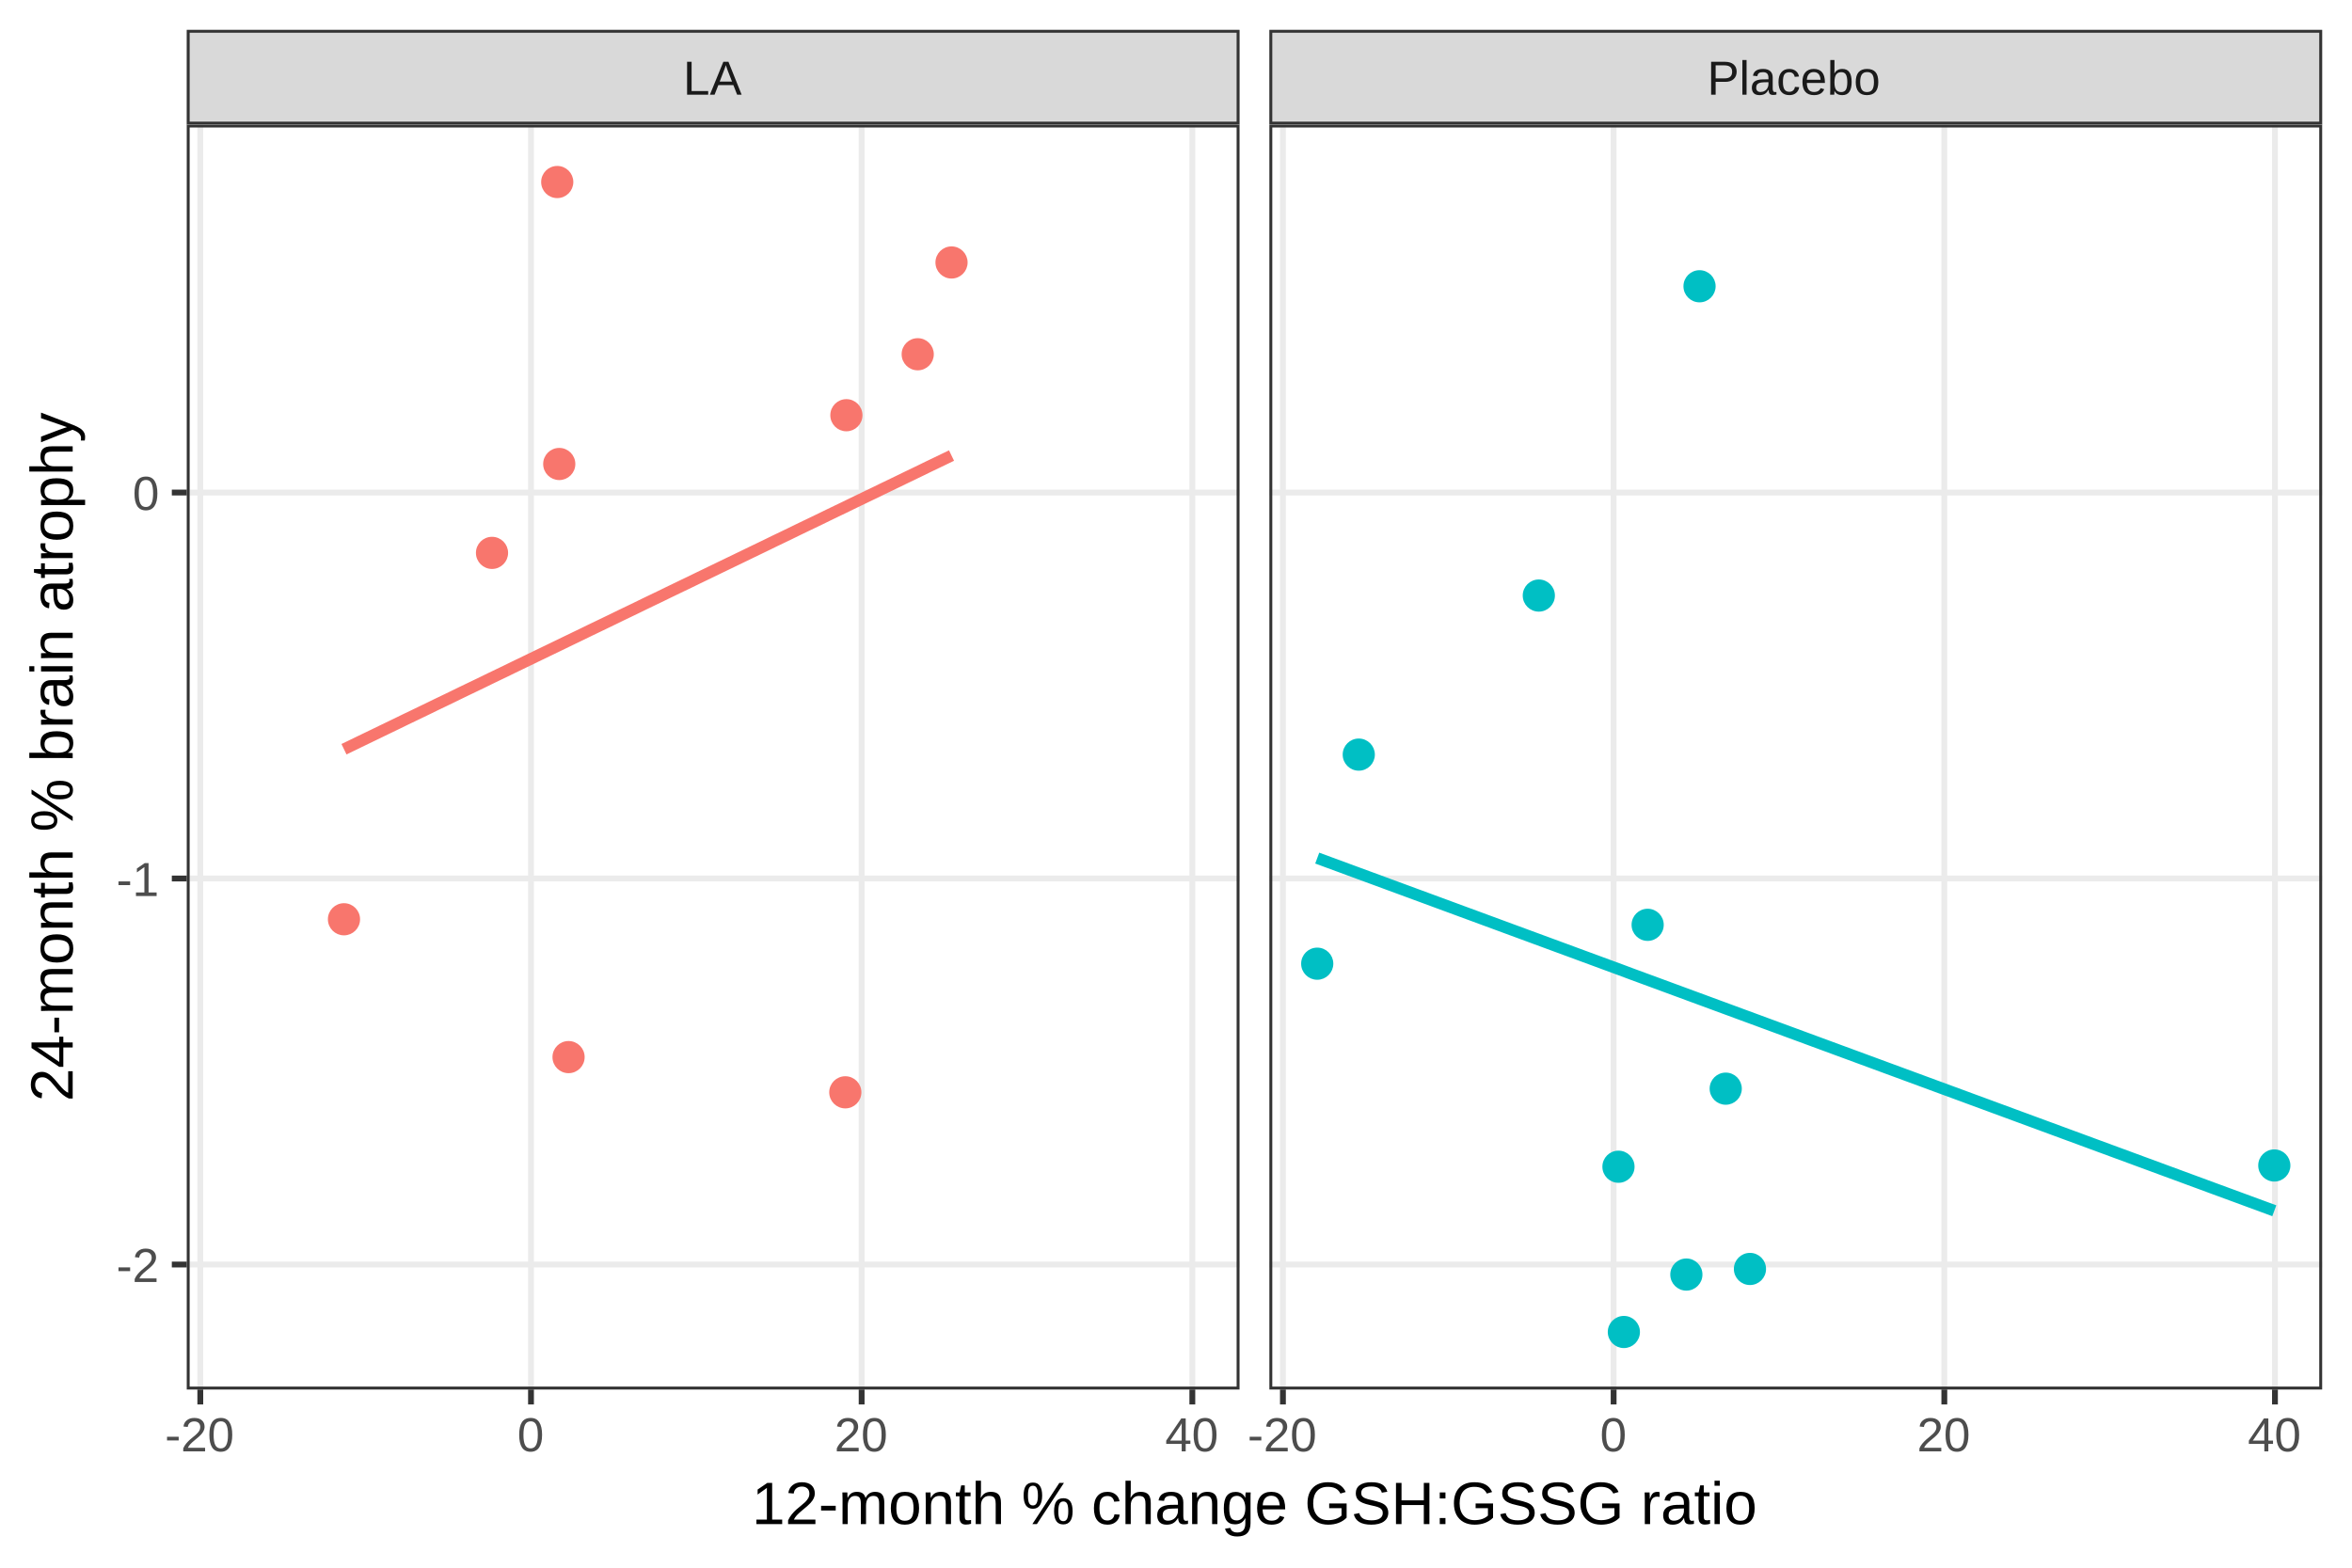
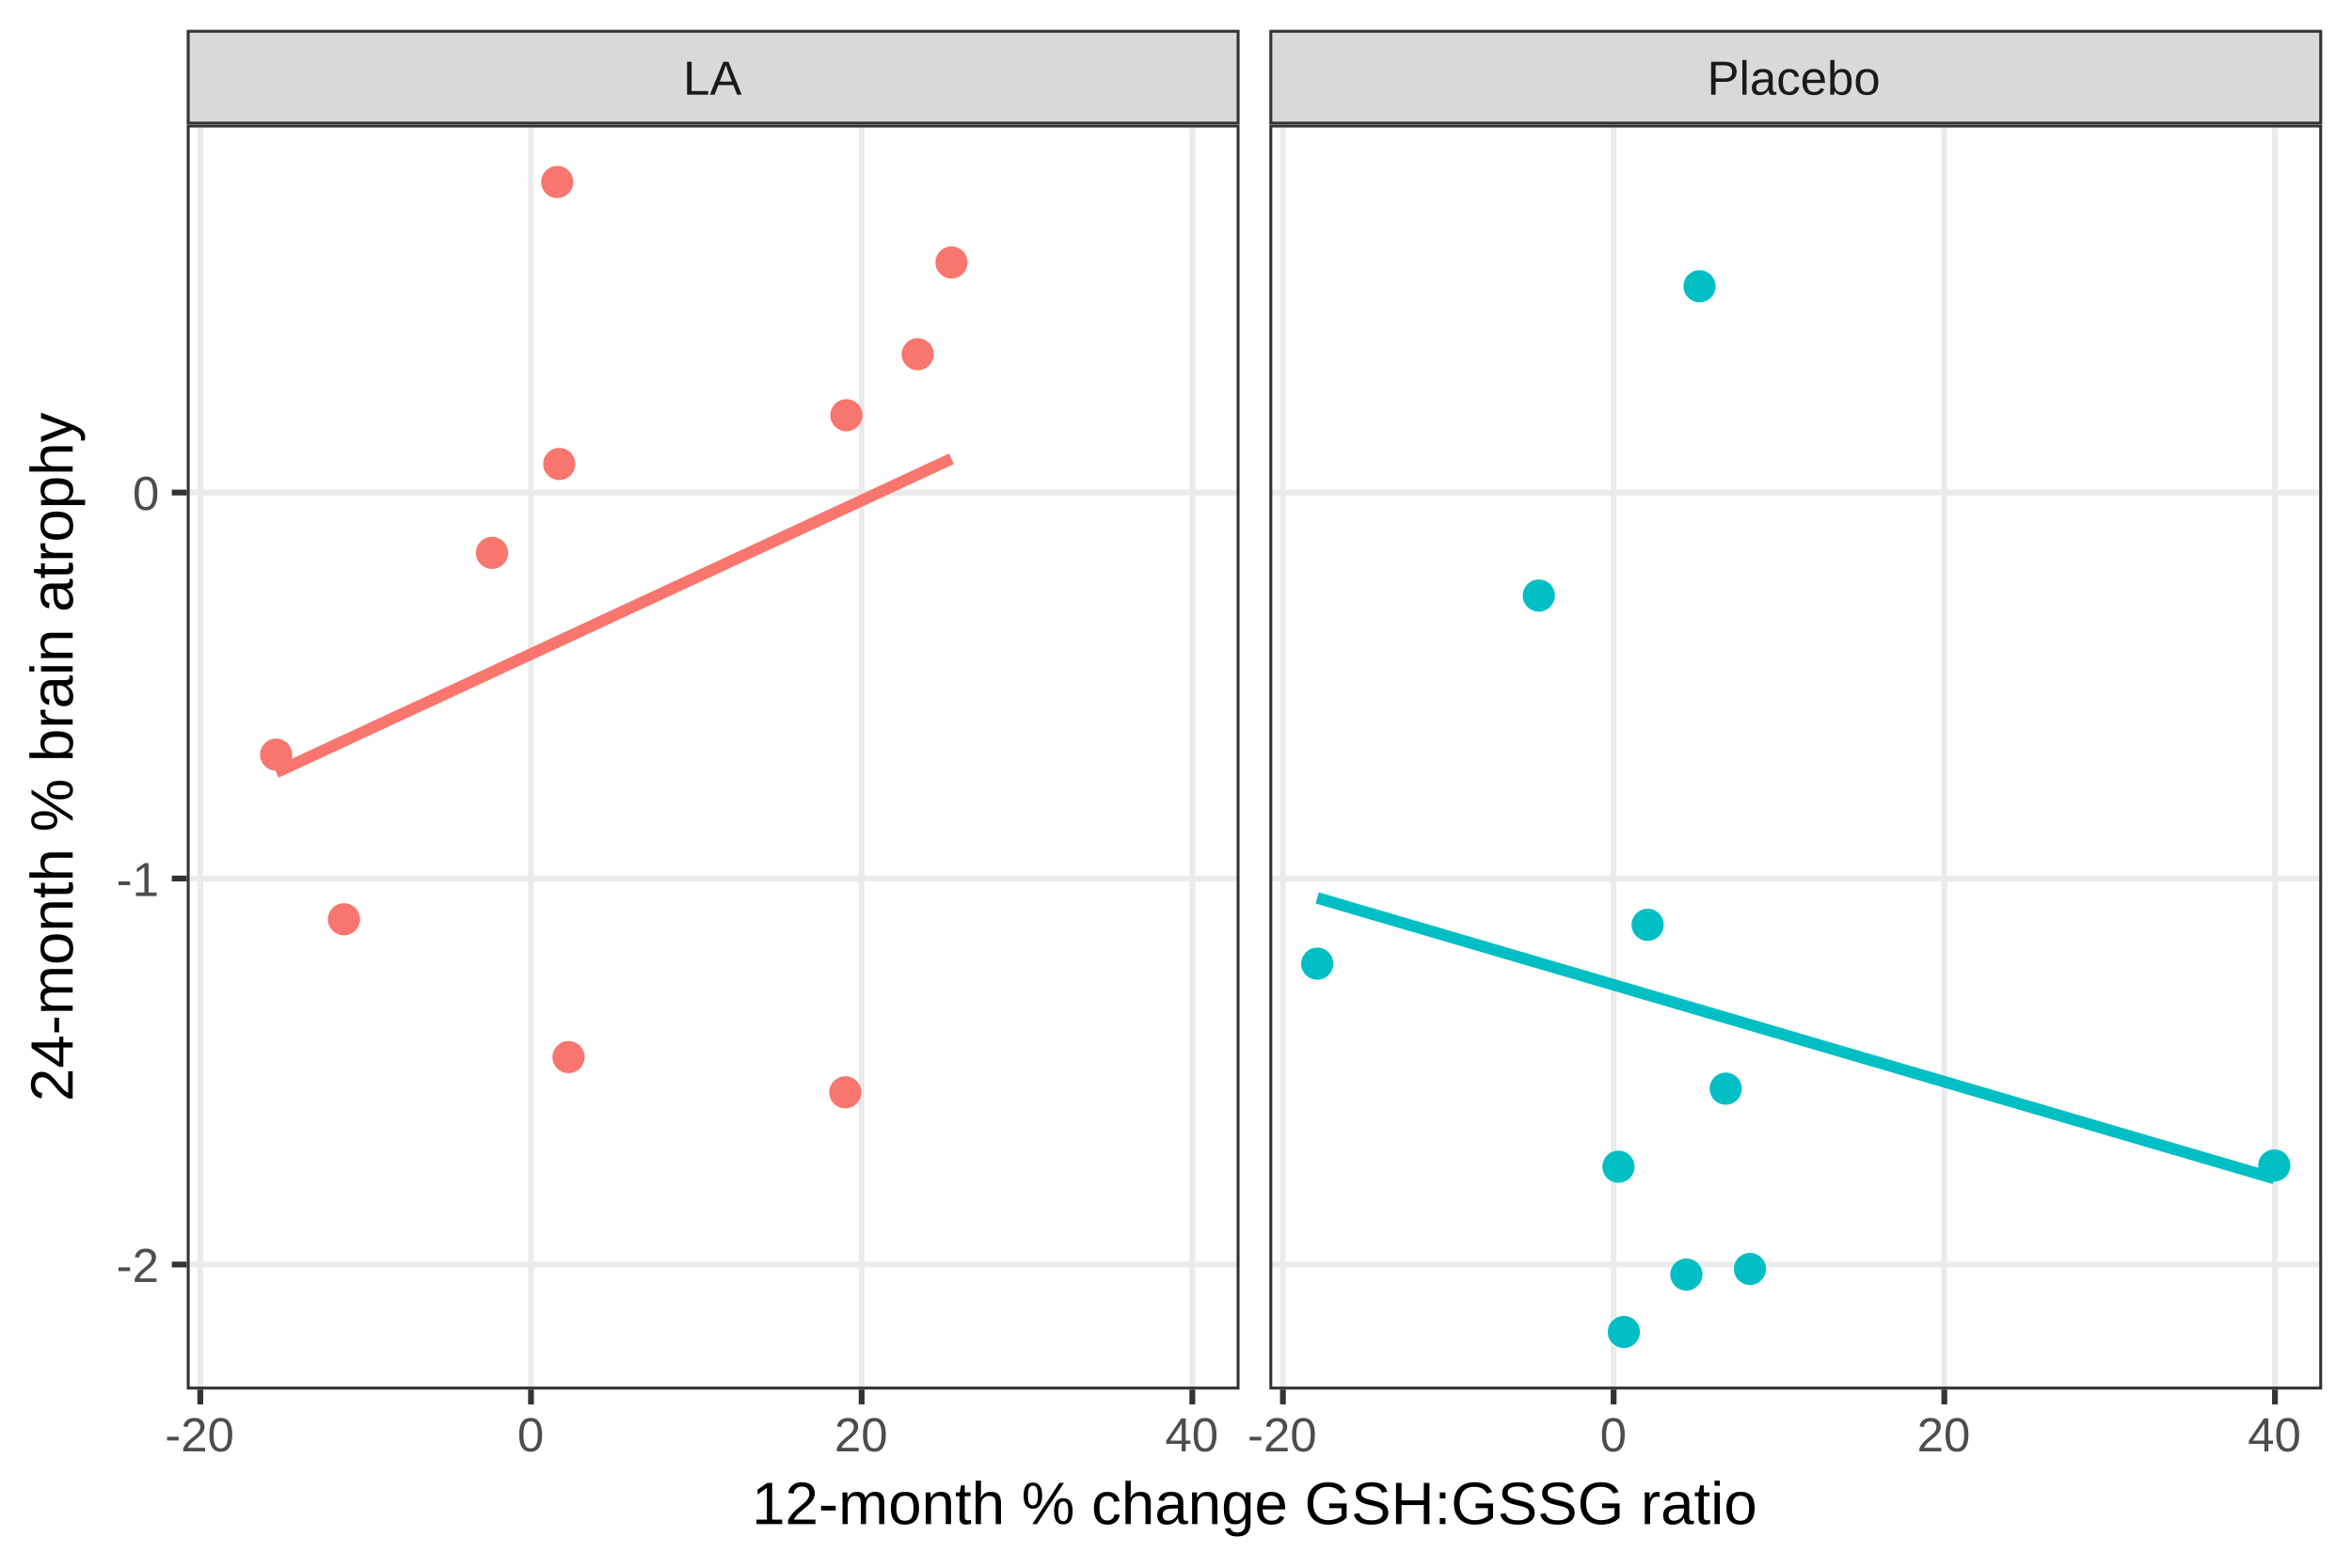
<svg xmlns="http://www.w3.org/2000/svg" viewBox="0 0 432.00 288.00">
  <defs>
    <style type="text/css">
    line, polyline, path, rect, circle {
      fill: none;
      stroke: #000000;
      stroke-linecap: round;
      stroke-linejoin: round;
      stroke-miterlimit: 10.00;
    }
  </style>
  </defs>
  <rect width="100%" height="100%" style="stroke: none; fill: #FFFFFF;" />
  <rect x="0.00" y="0.00" width="432.00" height="288.00" style="stroke-width: 1.07; stroke: #FFFFFF; fill: #FFFFFF;" />
  <defs>
    <clipPath id="cpMzQuMjk5MXwyMjcuNjd8MjU1LjI2NnwyMi44NzU5">
      <rect x="34.30" y="22.88" width="193.37" height="232.39" />
    </clipPath>
  </defs>
  <rect x="34.30" y="22.88" width="193.37" height="232.39" style="stroke-width: 1.07; stroke: none; fill: #FFFFFF;" clip-path="url(#cpMzQuMjk5MXwyMjcuNjd8MjU1LjI2NnwyMi44NzU5)" />
  <polyline points="34.30,232.31 227.67,232.31 " style="stroke-width: 1.07; stroke: #EBEBEB; stroke-linecap: butt;" clip-path="url(#cpMzQuMjk5MXwyMjcuNjd8MjU1LjI2NnwyMi44NzU5)" />
  <polyline points="34.30,161.39 227.67,161.39 " style="stroke-width: 1.07; stroke: #EBEBEB; stroke-linecap: butt;" clip-path="url(#cpMzQuMjk5MXwyMjcuNjd8MjU1LjI2NnwyMi44NzU5)" />
  <polyline points="34.30,90.48 227.67,90.48 " style="stroke-width: 1.07; stroke: #EBEBEB; stroke-linecap: butt;" clip-path="url(#cpMzQuMjk5MXwyMjcuNjd8MjU1LjI2NnwyMi44NzU5)" />
  <polyline points="36.79,255.27 36.79,22.88 " style="stroke-width: 1.07; stroke: #EBEBEB; stroke-linecap: butt;" clip-path="url(#cpMzQuMjk5MXwyMjcuNjd8MjU1LjI2NnwyMi44NzU5)" />
  <polyline points="97.53,255.27 97.53,22.88 " style="stroke-width: 1.07; stroke: #EBEBEB; stroke-linecap: butt;" clip-path="url(#cpMzQuMjk5MXwyMjcuNjd8MjU1LjI2NnwyMi44NzU5)" />
  <polyline points="158.26,255.27 158.26,22.88 " style="stroke-width: 1.07; stroke: #EBEBEB; stroke-linecap: butt;" clip-path="url(#cpMzQuMjk5MXwyMjcuNjd8MjU1LjI2NnwyMi44NzU5)" />
  <polyline points="219.00,255.27 219.00,22.88 " style="stroke-width: 1.07; stroke: #EBEBEB; stroke-linecap: butt;" clip-path="url(#cpMzQuMjk5MXwyMjcuNjd8MjU1LjI2NnwyMi44NzU5)" />
  <circle cx="168.56" cy="65.08" r="1.95pt" style="stroke-width: 0.71; stroke: #F8766D; fill: #F8766D;" clip-path="url(#cpMzQuMjk5MXwyMjcuNjd8MjU1LjI2NnwyMi44NzU5)" />
+   <circle cx="50.72" cy="138.63" r="1.95pt" style="stroke-width: 0.71; stroke: #F8766D; fill: #F8766D;" clip-path="url(#cpMzQuMjk5MXwyMjcuNjd8MjU1LjI2NnwyMi44NzU5)" />
  <circle cx="102.35" cy="33.44" r="1.95pt" style="stroke-width: 0.71; stroke: #F8766D; fill: #F8766D;" clip-path="url(#cpMzQuMjk5MXwyMjcuNjd8MjU1LjI2NnwyMi44NzU5)" />
  <circle cx="104.43" cy="194.20" r="1.95pt" style="stroke-width: 0.71; stroke: #F8766D; fill: #F8766D;" clip-path="url(#cpMzQuMjk5MXwyMjcuNjd8MjU1LjI2NnwyMi44NzU5)" />
  <circle cx="155.46" cy="76.28" r="1.95pt" style="stroke-width: 0.71; stroke: #F8766D; fill: #F8766D;" clip-path="url(#cpMzQuMjk5MXwyMjcuNjd8MjU1LjI2NnwyMi44NzU5)" />
  <circle cx="155.26" cy="200.67" r="1.95pt" style="stroke-width: 0.71; stroke: #F8766D; fill: #F8766D;" clip-path="url(#cpMzQuMjk5MXwyMjcuNjd8MjU1LjI2NnwyMi44NzU5)" />
  <circle cx="174.77" cy="48.22" r="1.95pt" style="stroke-width: 0.71; stroke: #F8766D; fill: #F8766D;" clip-path="url(#cpMzQuMjk5MXwyMjcuNjd8MjU1LjI2NnwyMi44NzU5)" />
  <circle cx="63.18" cy="168.88" r="1.95pt" style="stroke-width: 0.71; stroke: #F8766D; fill: #F8766D;" clip-path="url(#cpMzQuMjk5MXwyMjcuNjd8MjU1LjI2NnwyMi44NzU5)" />
  <circle cx="102.72" cy="85.24" r="1.95pt" style="stroke-width: 0.71; stroke: #F8766D; fill: #F8766D;" clip-path="url(#cpMzQuMjk5MXwyMjcuNjd8MjU1LjI2NnwyMi44NzU5)" />
  <circle cx="90.37" cy="101.57" r="1.95pt" style="stroke-width: 0.71; stroke: #F8766D; fill: #F8766D;" clip-path="url(#cpMzQuMjk5MXwyMjcuNjd8MjU1LjI2NnwyMi44NzU5)" />
-   <polyline points="63.18,137.64 64.59,136.96 66.01,136.27 67.42,135.59 68.83,134.91 70.25,134.22 71.66,133.54 73.07,132.86 74.48,132.17 75.90,131.49 77.31,130.81 78.72,130.13 80.13,129.44 81.55,128.76 82.96,128.08 84.37,127.39 85.78,126.71 87.20,126.03 88.61,125.35 90.02,124.66 91.43,123.98 92.85,123.30 94.26,122.61 95.67,121.93 97.08,121.25 98.50,120.56 99.91,119.88 101.32,119.20 102.73,118.52 104.15,117.83 105.56,117.15 106.97,116.47 108.38,115.78 109.80,115.10 111.21,114.42 112.62,113.74 114.03,113.05 115.45,112.37 116.86,111.69 118.27,111.00 119.68,110.32 121.10,109.64 122.51,108.95 123.92,108.27 125.33,107.59 126.75,106.91 128.16,106.22 129.57,105.54 130.98,104.86 132.40,104.17 133.81,103.49 135.22,102.81 136.63,102.13 138.05,101.44 139.46,100.76 140.87,100.08 142.28,99.39 143.70,98.71 145.11,98.03 146.52,97.34 147.93,96.66 149.35,95.98 150.76,95.30 152.17,94.61 153.58,93.93 155.00,93.25 156.41,92.56 157.82,91.88 159.23,91.20 160.65,90.52 162.06,89.83 163.47,89.15 164.88,88.47 166.30,87.78 167.71,87.10 169.12,86.42 170.53,85.73 171.95,85.05 173.36,84.37 174.77,83.69 " style="stroke-width: 2.13; stroke: #F8766D; stroke-linecap: butt;" clip-path="url(#cpMzQuMjk5MXwyMjcuNjd8MjU1LjI2NnwyMi44NzU5)" />
+   <polyline points="50.72,141.90 52.29,141.18 53.86,140.45 55.43,139.72 57.00,138.99 58.57,138.26 60.14,137.53 61.71,136.80 63.28,136.07 64.85,135.34 66.42,134.61 67.99,133.88 69.56,133.15 71.13,132.42 72.70,131.69 74.27,130.96 75.84,130.23 77.41,129.51 78.99,128.78 80.56,128.05 82.13,127.32 83.70,126.59 85.27,125.86 86.84,125.13 88.41,124.40 89.98,123.67 91.55,122.94 93.12,122.21 94.69,121.48 96.26,120.75 97.83,120.02 99.40,119.29 100.97,118.56 102.54,117.84 104.11,117.11 105.68,116.38 107.25,115.65 108.82,114.92 110.39,114.19 111.96,113.46 113.53,112.73 115.10,112.00 116.67,111.27 118.24,110.54 119.81,109.81 121.38,109.08 122.95,108.35 124.52,107.62 126.09,106.89 127.66,106.17 129.23,105.44 130.80,104.71 132.37,103.98 133.94,103.25 135.51,102.52 137.08,101.79 138.65,101.06 140.23,100.33 141.80,99.60 143.37,98.87 144.94,98.14 146.51,97.41 148.08,96.68 149.65,95.95 151.22,95.22 152.79,94.49 154.36,93.77 155.93,93.04 157.50,92.31 159.07,91.58 160.64,90.85 162.21,90.12 163.78,89.39 165.35,88.66 166.92,87.93 168.49,87.20 170.06,86.47 171.63,85.74 173.20,85.01 174.77,84.28 " style="stroke-width: 2.13; stroke: #F8766D; stroke-linecap: butt;" clip-path="url(#cpMzQuMjk5MXwyMjcuNjd8MjU1LjI2NnwyMi44NzU5)" />
  <rect x="34.30" y="22.88" width="193.37" height="232.39" style="stroke-width: 1.07; stroke: #333333;" clip-path="url(#cpMzQuMjk5MXwyMjcuNjd8MjU1LjI2NnwyMi44NzU5)" />
  <defs>
    <clipPath id="cpMHw0MzJ8Mjg4fDA=">
      <rect x="0.00" y="0.00" width="432.00" height="288.00" />
    </clipPath>
  </defs>
  <defs>
    <clipPath id="cpMjMzLjE1fDQyNi41MjF8MjU1LjI2NnwyMi44NzU5">
      <rect x="233.15" y="22.88" width="193.37" height="232.39" />
    </clipPath>
  </defs>
  <rect x="233.15" y="22.88" width="193.37" height="232.39" style="stroke-width: 1.07; stroke: none; fill: #FFFFFF;" clip-path="url(#cpMjMzLjE1fDQyNi41MjF8MjU1LjI2NnwyMi44NzU5)" />
  <polyline points="233.15,232.31 426.52,232.31 " style="stroke-width: 1.07; stroke: #EBEBEB; stroke-linecap: butt;" clip-path="url(#cpMjMzLjE1fDQyNi41MjF8MjU1LjI2NnwyMi44NzU5)" />
  <polyline points="233.15,161.39 426.52,161.39 " style="stroke-width: 1.07; stroke: #EBEBEB; stroke-linecap: butt;" clip-path="url(#cpMjMzLjE1fDQyNi41MjF8MjU1LjI2NnwyMi44NzU5)" />
  <polyline points="233.15,90.48 426.52,90.48 " style="stroke-width: 1.07; stroke: #EBEBEB; stroke-linecap: butt;" clip-path="url(#cpMjMzLjE1fDQyNi41MjF8MjU1LjI2NnwyMi44NzU5)" />
  <polyline points="235.64,255.27 235.64,22.88 " style="stroke-width: 1.07; stroke: #EBEBEB; stroke-linecap: butt;" clip-path="url(#cpMjMzLjE1fDQyNi41MjF8MjU1LjI2NnwyMi44NzU5)" />
  <polyline points="296.38,255.27 296.38,22.88 " style="stroke-width: 1.07; stroke: #EBEBEB; stroke-linecap: butt;" clip-path="url(#cpMjMzLjE1fDQyNi41MjF8MjU1LjI2NnwyMi44NzU5)" />
  <polyline points="357.12,255.27 357.12,22.88 " style="stroke-width: 1.07; stroke: #EBEBEB; stroke-linecap: butt;" clip-path="url(#cpMjMzLjE1fDQyNi41MjF8MjU1LjI2NnwyMi44NzU5)" />
  <polyline points="417.85,255.27 417.85,22.88 " style="stroke-width: 1.07; stroke: #EBEBEB; stroke-linecap: butt;" clip-path="url(#cpMjMzLjE1fDQyNi41MjF8MjU1LjI2NnwyMi44NzU5)" />
  <circle cx="309.74" cy="234.15" r="1.95pt" style="stroke-width: 0.71; stroke: #00BFC4; fill: #00BFC4;" clip-path="url(#cpMjMzLjE1fDQyNi41MjF8MjU1LjI2NnwyMi44NzU5)" />
  <circle cx="316.97" cy="200.00" r="1.95pt" style="stroke-width: 0.71; stroke: #00BFC4; fill: #00BFC4;" clip-path="url(#cpMjMzLjE1fDQyNi41MjF8MjU1LjI2NnwyMi44NzU5)" />
  <circle cx="312.16" cy="52.59" r="1.95pt" style="stroke-width: 0.71; stroke: #00BFC4; fill: #00BFC4;" clip-path="url(#cpMjMzLjE1fDQyNi41MjF8MjU1LjI2NnwyMi44NzU5)" />
-   <circle cx="249.57" cy="138.63" r="1.95pt" style="stroke-width: 0.71; stroke: #00BFC4; fill: #00BFC4;" clip-path="url(#cpMjMzLjE1fDQyNi41MjF8MjU1LjI2NnwyMi44NzU5)" />
  <circle cx="302.63" cy="169.90" r="1.95pt" style="stroke-width: 0.71; stroke: #00BFC4; fill: #00BFC4;" clip-path="url(#cpMjMzLjE1fDQyNi41MjF8MjU1LjI2NnwyMi44NzU5)" />
  <circle cx="297.27" cy="214.34" r="1.95pt" style="stroke-width: 0.71; stroke: #00BFC4; fill: #00BFC4;" clip-path="url(#cpMjMzLjE1fDQyNi41MjF8MjU1LjI2NnwyMi44NzU5)" />
  <circle cx="282.64" cy="109.41" r="1.95pt" style="stroke-width: 0.71; stroke: #00BFC4; fill: #00BFC4;" clip-path="url(#cpMjMzLjE1fDQyNi41MjF8MjU1LjI2NnwyMi44NzU5)" />
  <circle cx="298.26" cy="244.70" r="1.95pt" style="stroke-width: 0.71; stroke: #00BFC4; fill: #00BFC4;" clip-path="url(#cpMjMzLjE1fDQyNi41MjF8MjU1LjI2NnwyMi44NzU5)" />
  <circle cx="417.73" cy="214.11" r="1.95pt" style="stroke-width: 0.71; stroke: #00BFC4; fill: #00BFC4;" clip-path="url(#cpMjMzLjE1fDQyNi41MjF8MjU1LjI2NnwyMi44NzU5)" />
  <circle cx="321.42" cy="233.12" r="1.95pt" style="stroke-width: 0.71; stroke: #00BFC4; fill: #00BFC4;" clip-path="url(#cpMjMzLjE1fDQyNi41MjF8MjU1LjI2NnwyMi44NzU5)" />
  <circle cx="241.94" cy="177.04" r="1.95pt" style="stroke-width: 0.71; stroke: #00BFC4; fill: #00BFC4;" clip-path="url(#cpMjMzLjE1fDQyNi41MjF8MjU1LjI2NnwyMi44NzU5)" />
-   <polyline points="241.94,157.64 244.16,158.46 246.39,159.28 248.61,160.10 250.84,160.92 253.07,161.74 255.29,162.56 257.52,163.38 259.74,164.20 261.97,165.02 264.19,165.84 266.42,166.66 268.64,167.48 270.87,168.30 273.09,169.12 275.32,169.94 277.54,170.76 279.77,171.58 281.99,172.40 284.22,173.22 286.44,174.04 288.67,174.86 290.89,175.68 293.12,176.50 295.34,177.32 297.57,178.14 299.79,178.97 302.02,179.79 304.25,180.61 306.47,181.43 308.70,182.25 310.92,183.07 313.15,183.89 315.37,184.71 317.60,185.53 319.82,186.35 322.05,187.17 324.27,187.99 326.50,188.81 328.72,189.63 330.95,190.45 333.17,191.27 335.40,192.09 337.62,192.91 339.85,193.73 342.07,194.55 344.30,195.37 346.52,196.19 348.75,197.01 350.97,197.83 353.20,198.65 355.42,199.47 357.65,200.29 359.88,201.11 362.10,201.93 364.33,202.75 366.55,203.57 368.78,204.39 371.00,205.21 373.23,206.03 375.45,206.85 377.68,207.67 379.90,208.49 382.13,209.31 384.35,210.13 386.58,210.95 388.80,211.77 391.03,212.59 393.25,213.41 395.48,214.23 397.70,215.05 399.93,215.87 402.15,216.69 404.38,217.51 406.60,218.33 408.83,219.15 411.06,219.97 413.28,220.79 415.51,221.61 417.73,222.43 " style="stroke-width: 2.13; stroke: #00BFC4; stroke-linecap: butt;" clip-path="url(#cpMjMzLjE1fDQyNi41MjF8MjU1LjI2NnwyMi44NzU5)" />
+   <polyline points="241.94,164.96 244.16,165.61 246.39,166.26 248.61,166.92 250.84,167.57 253.07,168.22 255.29,168.87 257.52,169.53 259.74,170.18 261.97,170.83 264.19,171.48 266.42,172.14 268.64,172.79 270.87,173.44 273.09,174.09 275.32,174.75 277.54,175.40 279.77,176.05 281.99,176.70 284.22,177.36 286.44,178.01 288.67,178.66 290.89,179.31 293.12,179.97 295.34,180.62 297.57,181.27 299.79,181.92 302.02,182.58 304.25,183.23 306.47,183.88 308.70,184.53 310.92,185.18 313.15,185.84 315.37,186.49 317.60,187.14 319.82,187.79 322.05,188.45 324.27,189.10 326.50,189.75 328.72,190.40 330.95,191.06 333.17,191.71 335.40,192.36 337.62,193.01 339.85,193.67 342.07,194.32 344.30,194.97 346.52,195.62 348.75,196.28 350.97,196.93 353.20,197.58 355.42,198.23 357.65,198.89 359.88,199.54 362.10,200.19 364.33,200.84 366.55,201.50 368.78,202.15 371.00,202.80 373.23,203.45 375.45,204.10 377.68,204.76 379.90,205.41 382.13,206.06 384.35,206.71 386.58,207.37 388.80,208.02 391.03,208.67 393.25,209.32 395.48,209.98 397.70,210.63 399.93,211.28 402.15,211.93 404.38,212.59 406.60,213.24 408.83,213.89 411.06,214.54 413.28,215.20 415.51,215.85 417.73,216.50 " style="stroke-width: 2.13; stroke: #00BFC4; stroke-linecap: butt;" clip-path="url(#cpMjMzLjE1fDQyNi41MjF8MjU1LjI2NnwyMi44NzU5)" />
  <rect x="233.15" y="22.88" width="193.37" height="232.39" style="stroke-width: 1.07; stroke: #333333;" clip-path="url(#cpMjMzLjE1fDQyNi41MjF8MjU1LjI2NnwyMi44NzU5)" />
  <defs>
    <clipPath id="cpMHw0MzJ8Mjg4fDA=">
      <rect x="0.00" y="0.00" width="432.00" height="288.00" />
    </clipPath>
  </defs>
  <defs>
    <clipPath id="cpMzQuMjk5MXwyMjcuNjd8MjIuODc1OXw1LjQ3OTQ1">
      <rect x="34.30" y="5.48" width="193.37" height="17.40" />
    </clipPath>
  </defs>
  <rect x="34.30" y="5.48" width="193.37" height="17.40" style="stroke-width: 1.07; stroke: #333333; fill: #D9D9D9;" clip-path="url(#cpMzQuMjk5MXwyMjcuNjd8MjIuODc1OXw1LjQ3OTQ1)" />
  <g clip-path="url(#cpMzQuMjk5MXwyMjcuNjd8MjIuODc1OXw1LjQ3OTQ1)">
    <text x="125.48" y="17.40" style="font-size: 8.80px; fill: #1A1A1A; font-family: Arial;" textLength="11.01px" lengthAdjust="spacingAndGlyphs">LA</text>
  </g>
  <defs>
    <clipPath id="cpMHw0MzJ8Mjg4fDA=">
      <rect x="0.00" y="0.00" width="432.00" height="288.00" />
    </clipPath>
  </defs>
  <defs>
    <clipPath id="cpMjMzLjE1fDQyNi41MjF8MjIuODc1OXw1LjQ3OTQ1">
      <rect x="233.15" y="5.48" width="193.37" height="17.40" />
    </clipPath>
  </defs>
  <rect x="233.15" y="5.48" width="193.37" height="17.40" style="stroke-width: 1.07; stroke: #333333; fill: #D9D9D9;" clip-path="url(#cpMjMzLjE1fDQyNi41MjF8MjIuODc1OXw1LjQ3OTQ1)" />
  <g clip-path="url(#cpMjMzLjE1fDQyNi41MjF8MjIuODc1OXw1LjQ3OTQ1)">
    <text x="313.57" y="17.40" style="font-size: 8.80px; fill: #1A1A1A; font-family: Arial;" textLength="32.52px" lengthAdjust="spacingAndGlyphs">Placebo</text>
  </g>
  <defs>
    <clipPath id="cpMHw0MzJ8Mjg4fDA=">
      <rect x="0.00" y="0.00" width="432.00" height="288.00" />
    </clipPath>
  </defs>
  <polyline points="36.79,258.01 36.79,255.27 " style="stroke-width: 1.07; stroke: #333333; stroke-linecap: butt;" clip-path="url(#cpMHw0MzJ8Mjg4fDA=)" />
  <polyline points="97.53,258.01 97.53,255.27 " style="stroke-width: 1.07; stroke: #333333; stroke-linecap: butt;" clip-path="url(#cpMHw0MzJ8Mjg4fDA=)" />
  <polyline points="158.26,258.01 158.26,255.27 " style="stroke-width: 1.07; stroke: #333333; stroke-linecap: butt;" clip-path="url(#cpMHw0MzJ8Mjg4fDA=)" />
  <polyline points="219.00,258.01 219.00,255.27 " style="stroke-width: 1.07; stroke: #333333; stroke-linecap: butt;" clip-path="url(#cpMHw0MzJ8Mjg4fDA=)" />
  <g clip-path="url(#cpMHw0MzJ8Mjg4fDA=)">
    <text x="30.29" y="266.63" style="font-size: 8.80px; fill: #4D4D4D; font-family: Arial;" textLength="13.01px" lengthAdjust="spacingAndGlyphs">-20</text>
  </g>
  <g clip-path="url(#cpMHw0MzJ8Mjg4fDA=)">
    <text x="95.02" y="266.63" style="font-size: 8.80px; fill: #4D4D4D; font-family: Arial;" textLength="5.01px" lengthAdjust="spacingAndGlyphs">0</text>
  </g>
  <g clip-path="url(#cpMHw0MzJ8Mjg4fDA=)">
    <text x="153.26" y="266.63" style="font-size: 8.80px; fill: #4D4D4D; font-family: Arial;" textLength="10.01px" lengthAdjust="spacingAndGlyphs">20</text>
  </g>
  <g clip-path="url(#cpMHw0MzJ8Mjg4fDA=)">
    <text x="214.00" y="266.63" style="font-size: 8.80px; fill: #4D4D4D; font-family: Arial;" textLength="10.01px" lengthAdjust="spacingAndGlyphs">40</text>
  </g>
  <polyline points="235.64,258.01 235.64,255.27 " style="stroke-width: 1.07; stroke: #333333; stroke-linecap: butt;" clip-path="url(#cpMHw0MzJ8Mjg4fDA=)" />
  <polyline points="296.38,258.01 296.38,255.27 " style="stroke-width: 1.07; stroke: #333333; stroke-linecap: butt;" clip-path="url(#cpMHw0MzJ8Mjg4fDA=)" />
  <polyline points="357.12,258.01 357.12,255.27 " style="stroke-width: 1.07; stroke: #333333; stroke-linecap: butt;" clip-path="url(#cpMHw0MzJ8Mjg4fDA=)" />
  <polyline points="417.85,258.01 417.85,255.27 " style="stroke-width: 1.07; stroke: #333333; stroke-linecap: butt;" clip-path="url(#cpMHw0MzJ8Mjg4fDA=)" />
  <g clip-path="url(#cpMHw0MzJ8Mjg4fDA=)">
    <text x="229.14" y="266.63" style="font-size: 8.80px; fill: #4D4D4D; font-family: Arial;" textLength="13.01px" lengthAdjust="spacingAndGlyphs">-20</text>
  </g>
  <g clip-path="url(#cpMHw0MzJ8Mjg4fDA=)">
    <text x="293.88" y="266.63" style="font-size: 8.80px; fill: #4D4D4D; font-family: Arial;" textLength="5.01px" lengthAdjust="spacingAndGlyphs">0</text>
  </g>
  <g clip-path="url(#cpMHw0MzJ8Mjg4fDA=)">
    <text x="352.11" y="266.63" style="font-size: 8.80px; fill: #4D4D4D; font-family: Arial;" textLength="10.01px" lengthAdjust="spacingAndGlyphs">20</text>
  </g>
  <g clip-path="url(#cpMHw0MzJ8Mjg4fDA=)">
    <text x="412.85" y="266.63" style="font-size: 8.80px; fill: #4D4D4D; font-family: Arial;" textLength="10.01px" lengthAdjust="spacingAndGlyphs">40</text>
  </g>
  <g clip-path="url(#cpMHw0MzJ8Mjg4fDA=)">
    <text x="21.37" y="235.52" style="font-size: 8.80px; fill: #4D4D4D; font-family: Arial;" textLength="8.00px" lengthAdjust="spacingAndGlyphs">-2</text>
  </g>
  <g clip-path="url(#cpMHw0MzJ8Mjg4fDA=)">
    <text x="21.37" y="164.61" style="font-size: 8.80px; fill: #4D4D4D; font-family: Arial;" textLength="8.00px" lengthAdjust="spacingAndGlyphs">-1</text>
  </g>
  <g clip-path="url(#cpMHw0MzJ8Mjg4fDA=)">
    <text x="24.36" y="93.69" style="font-size: 8.80px; fill: #4D4D4D; font-family: Arial;" textLength="5.01px" lengthAdjust="spacingAndGlyphs">0</text>
  </g>
  <polyline points="31.56,232.31 34.30,232.31 " style="stroke-width: 1.07; stroke: #333333; stroke-linecap: butt;" clip-path="url(#cpMHw0MzJ8Mjg4fDA=)" />
  <polyline points="31.56,161.39 34.30,161.39 " style="stroke-width: 1.07; stroke: #333333; stroke-linecap: butt;" clip-path="url(#cpMHw0MzJ8Mjg4fDA=)" />
  <polyline points="31.56,90.48 34.30,90.48 " style="stroke-width: 1.07; stroke: #333333; stroke-linecap: butt;" clip-path="url(#cpMHw0MzJ8Mjg4fDA=)" />
  <g clip-path="url(#cpMHw0MzJ8Mjg4fDA=)">
    <text x="138.09" y="279.99" style="font-size: 11.00px; font-family: Arial;" textLength="184.64px" lengthAdjust="spacingAndGlyphs">12-month % change GSH:GSSG ratio</text>
  </g>
  <g clip-path="url(#cpMHw0MzJ8Mjg4fDA=)">
    <text transform="translate(13.35,202.36) rotate(-90)" style="font-size: 11.00px; font-family: Arial;" textLength="126.57px" lengthAdjust="spacingAndGlyphs">24-month % brain atrophy</text>
  </g>
</svg>
